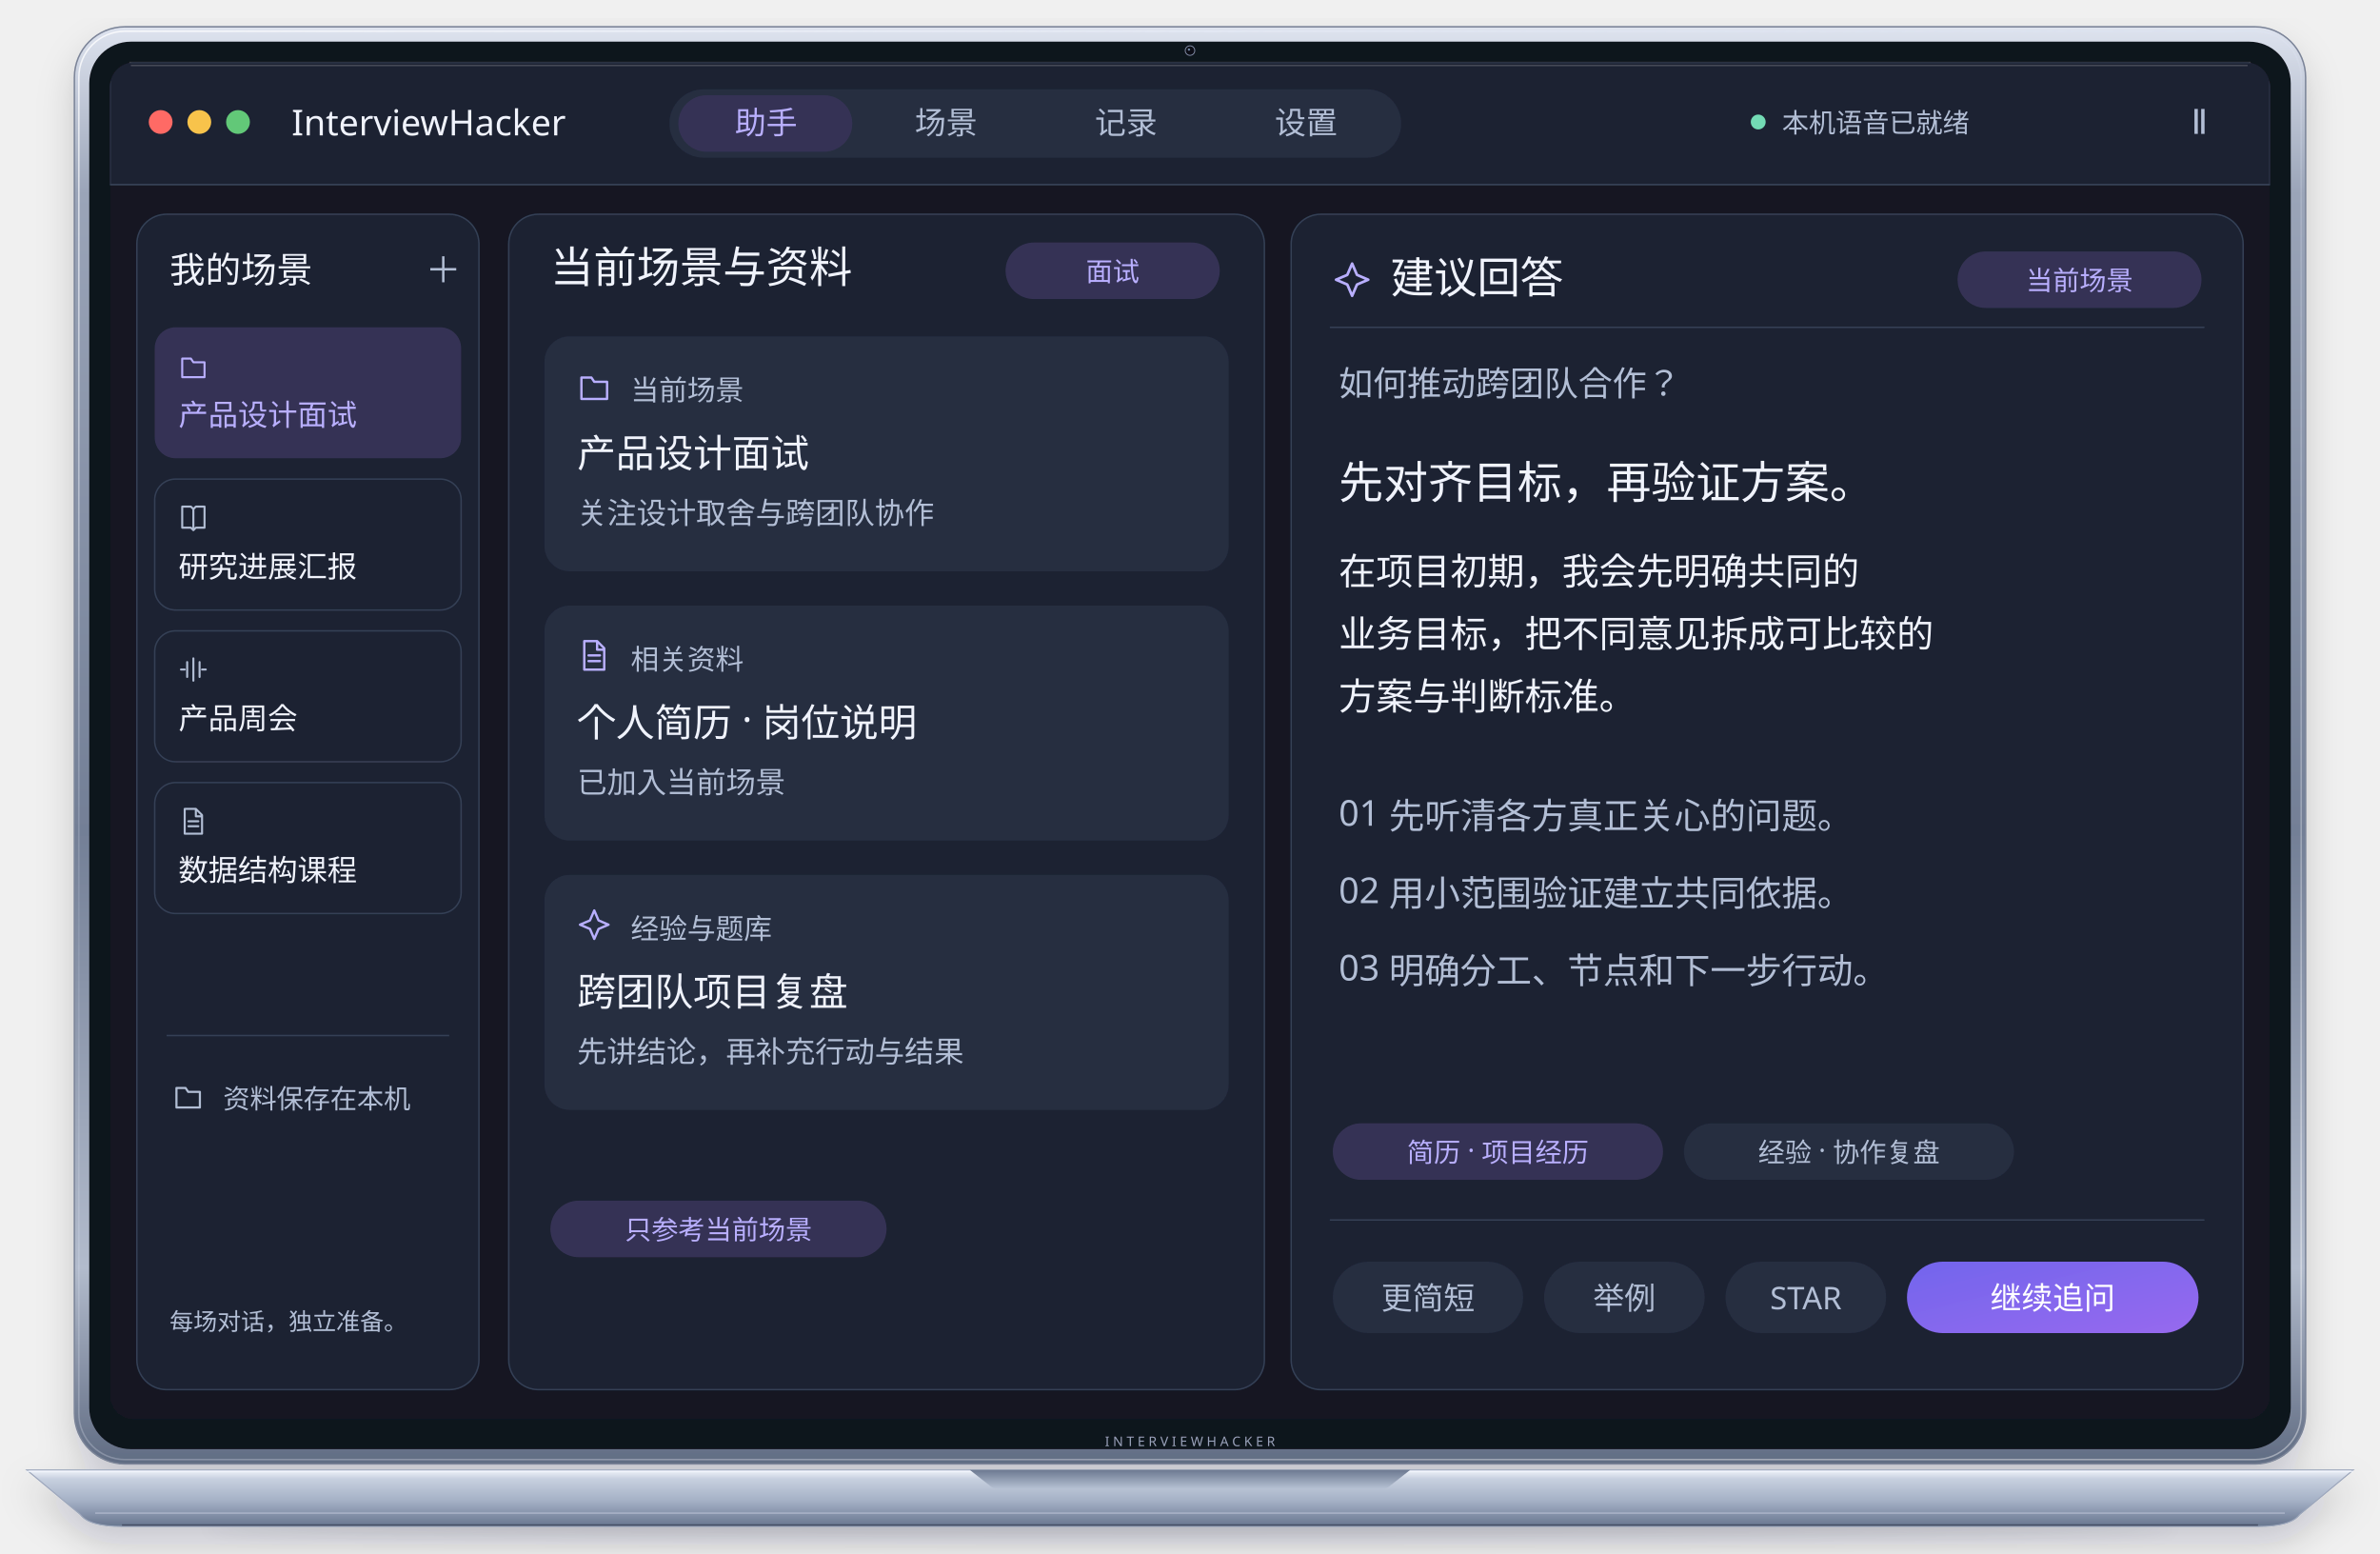
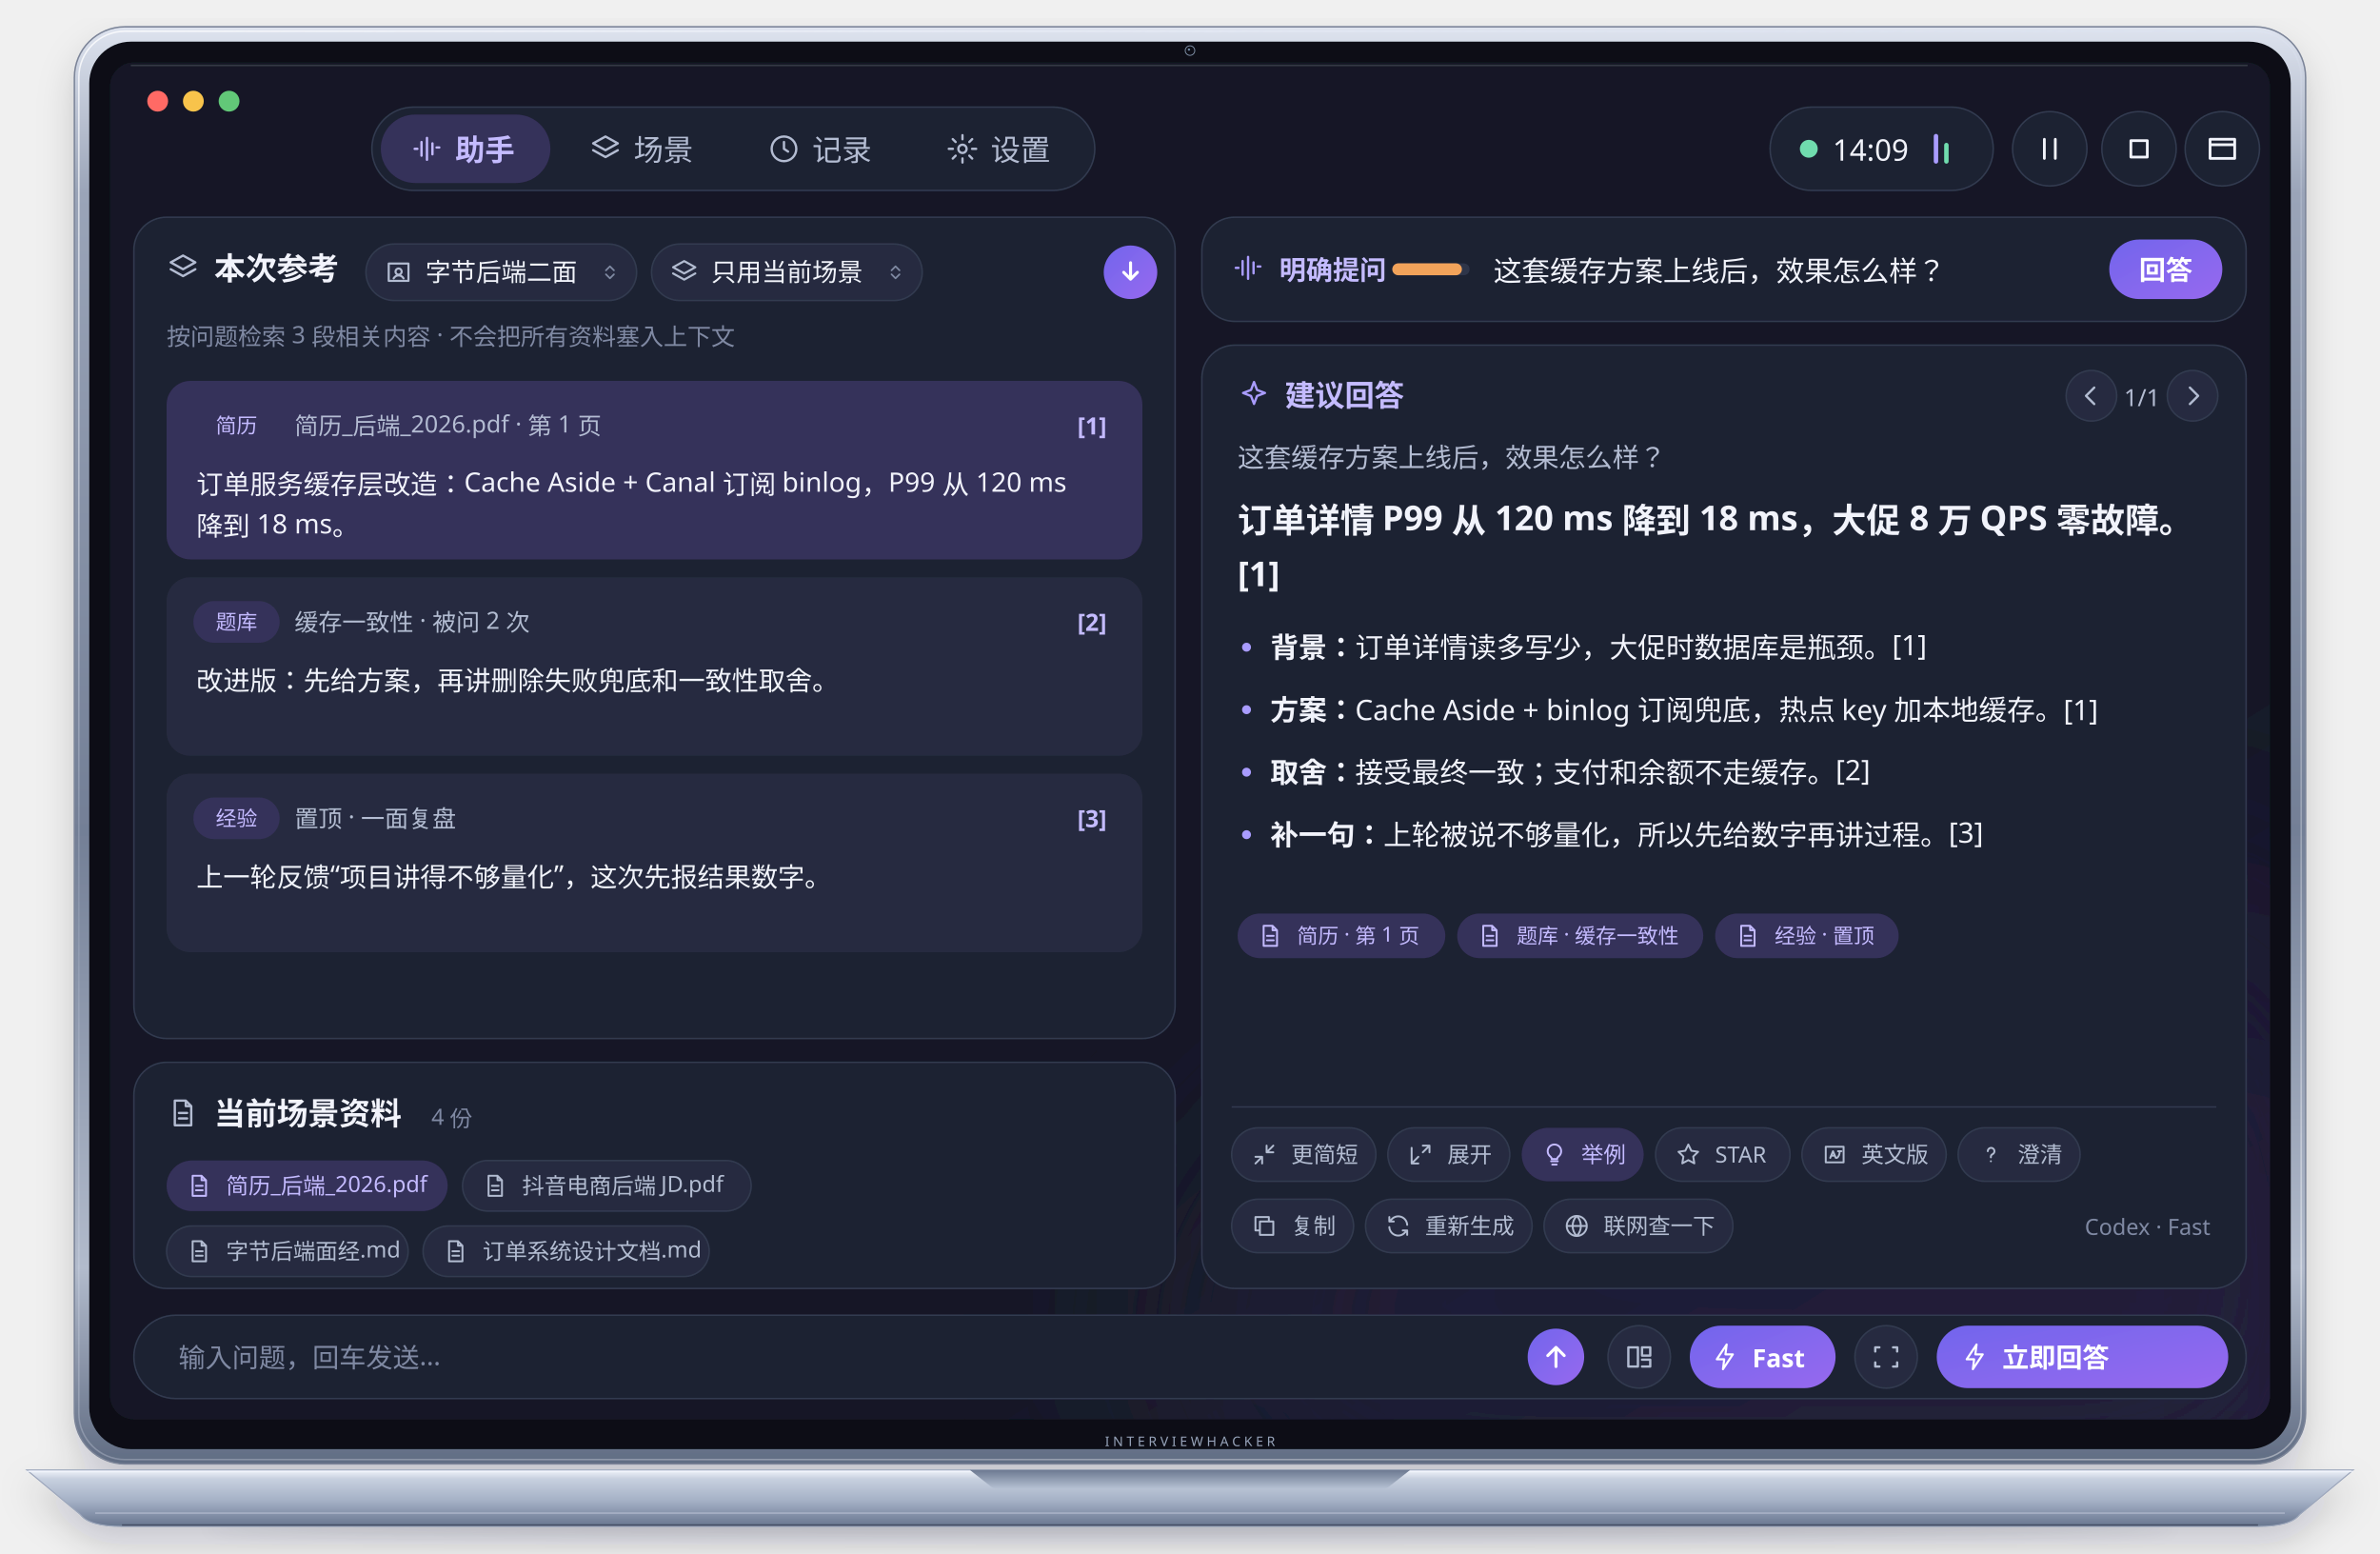
<svg xmlns="http://www.w3.org/2000/svg" width="1600" height="1044" viewBox="0 0 1600 1044" fill="none">
  <defs>
    <linearGradient id="accent" x1="0" y1="0" x2="1" y2="1">
      <stop stop-color="#7265ed" />
      <stop offset="1" stop-color="#9769ee" />
+     </linearGradient>
+     <linearGradient id="canvas" x1="0" y1="0" x2="1" y2="1">
+       <stop stop-color="#151926" />
+       <stop offset=".7" stop-color="#151926" />
+       <stop offset="1" stop-color="#221d3a" />
+     </linearGradient>
+     <linearGradient id="room" x1="0" y1="0" x2="1" y2="1">
+       <stop stop-color="#3a4258" />
+       <stop offset="1" stop-color="#1f2434" />
    </linearGradient>
    <linearGradient id="metal" x1="0" y1="0" x2="0" y2="1">
      <stop stop-color="#e1e6f1" />
      <stop offset=".12" stop-color="#9aa4b8" />
      <stop offset=".56" stop-color="#737f96" />
      <stop offset=".86" stop-color="#b2bbcc" />
      <stop offset="1" stop-color="#5d6980" />
    </linearGradient>
    <linearGradient id="rim-light" x1="0" y1="0" x2=".7" y2="1">
      <stop stop-color="#fff" stop-opacity=".8" />
      <stop offset=".42" stop-color="#e0e8fb" stop-opacity=".14" />
      <stop offset="1" stop-color="#fff" stop-opacity=".4" />
    </linearGradient>
    <linearGradient id="base" x1="0" y1="0" x2="0" y2="1">
      <stop stop-color="#f0f3fa" />
      <stop offset=".16" stop-color="#c7d0df" />
      <stop offset=".55" stop-color="#a4b0c5" />
      <stop offset="1" stop-color="#67758f" />
    </linearGradient>
    <linearGradient id="notch" x1="0" y1="0" x2="0" y2="1">
      <stop stop-color="#6c7991" />
      <stop offset="1" stop-color="#b8c3d5" />
    </linearGradient>
    <clipPath id="display">
      <rect x="74" y="42" width="1452" height="912" rx="16" />
    </clipPath>
    <filter id="device-shadow" x="-8%" y="-6%" width="116%" height="126%">
      <feDropShadow dx="0" dy="12" stdDeviation="12" flood-color="#0d1426" flood-opacity=".17" />
    </filter>
    <filter id="contact-shadow" x="-10%" y="-100%" width="120%" height="300%">
      <feGaussianBlur stdDeviation="6" />
    </filter>
+     <filter id="soft-glow" x="-50%" y="-50%" width="200%" height="200%">
+       <feGaussianBlur stdDeviation="90" />
+     </filter>
    <filter id="card-shadow" x="-20%" y="-20%" width="140%" height="160%">
-       <feDropShadow dx="0" dy="15" stdDeviation="17" flood-color="#0d1426" flood-opacity=".16" />
+       <feDropShadow dx="0" dy="18" stdDeviation="20" flood-color="#05070d" flood-opacity=".45" />
    </filter>
    <filter id="phone-shadow" x="-20%" y="-10%" width="140%" height="130%">
      <feDropShadow dx="0" dy="12" stdDeviation="10" flood-color="#0d1426" flood-opacity=".18" />
    </filter>
  </defs>
  <g font-family="'HarmonyOS Sans SC','PingFang SC','Microsoft YaHei',sans-serif" text-rendering="geometricPrecision">
    <ellipse cx="800" cy="1026" rx="660" ry="6" fill="#101626" opacity=".16" filter="url(#contact-shadow)" />
    <g filter="url(#device-shadow)">
      <rect x="50" y="18" width="1500" height="966" rx="34" fill="url(#metal)" stroke="#7b8498" />
      <rect x="53" y="21" width="1494" height="960" rx="31" fill="none" stroke="url(#rim-light)" />
-       <rect x="60" y="28" width="1480" height="946" rx="28" fill="#10131b" stroke="none" />
-       <path d="M87 42H1513" stroke="#bfc8db" stroke-opacity=".25" />
+       <rect x="60" y="28" width="1480" height="946" rx="28" fill="#0c0f16" stroke="none" />
      <circle cx="800" cy="34" r="3.2" fill="#090d15" stroke="#8491aa" stroke-width=".6" />
      <circle cx="799.3" cy="33.3" r=".8" fill="#7186a5" />
      <g clip-path="url(#display)">
-         <rect x="74" y="42" width="1452" height="912" rx="16" fill="#121723" stroke="none" />
-         <rect x="74" y="42" width="1452" height="82" rx="0" fill="#1c2232" stroke="#343f55" />
-         <path d="M74 124H1526" stroke="#343f55" />
-         <circle cx="108" cy="82" r="8" fill="#ff6a65" />
-         <circle cx="134" cy="82" r="8" fill="#f8c34b" />
-         <circle cx="160" cy="82" r="8" fill="#62c878" />
-         <text x="196" y="91" font-size="24" font-weight="500" fill="#f0f3fc">InterviewHacker</text>
-         <rect x="450" y="60" width="492" height="46" rx="23" fill="#252d40" stroke="none" />
-         <rect x="456" y="64" width="117" height="38" rx="19" fill="#353254" stroke="none" />
-         <text x="515" y="90" font-size="21" font-weight="500" fill="#b9afff" text-anchor="middle">助手</text>
-         <text x="636" y="90" font-size="21" font-weight="500" fill="#b2bed5" text-anchor="middle">场景</text>
-         <text x="757" y="90" font-size="21" font-weight="500" fill="#b2bed5" text-anchor="middle">记录</text>
-         <text x="878" y="90" font-size="21" font-weight="500" fill="#b2bed5" text-anchor="middle">设置</text>
-         <circle cx="1182" cy="82" r="5" fill="#73dbb5" />
-         <text x="1198" y="89" font-size="18" font-weight="400" fill="#b2bed5">本机语音已就绪</text>
-         <text x="1473" y="90" font-size="23" font-weight="400" fill="#b2bed5">Ⅱ</text>
-         <rect x="92" y="144" width="230" height="790" rx="20" fill="#1c2232" stroke="#343f55" />
-         <text x="114" y="190" font-size="24" font-weight="500" fill="#f0f3fc">我的场景</text>
-         <text x="286" y="190" font-size="24" font-weight="400" fill="#b2bed5">＋</text>
-         <rect x="104" y="220" width="206" height="88" rx="14" fill="#353254" stroke="none" />
-         <g transform="translate(120 236) scale(0.8333333)" fill="none" stroke="#b9afff" stroke-width="1.65" stroke-linecap="round" stroke-linejoin="round">
-           <path d="M3 6h7l2 3h9v12H3z" />
-         </g>
-         <text x="120" y="286" font-size="20" font-weight="500" fill="#b9afff">产品设计面试</text>
-         <rect x="104" y="322" width="206" height="88" rx="14" fill="#1c2232" stroke="#343f55" />
-         <g transform="translate(120 338) scale(0.8333333)" fill="none" stroke="#b2bed5" stroke-width="1.65" stroke-linecap="round" stroke-linejoin="round">
-           <path d="M3 3h7l2 2 2-2h7v17h-7l-2 2-2-2H3zM12 5v17" />
-         </g>
-         <text x="120" y="388" font-size="20" font-weight="400" fill="#f0f3fc">研究进展汇报</text>
-         <rect x="104" y="424" width="206" height="88" rx="14" fill="#1c2232" stroke="#343f55" />
-         <g transform="translate(120 440) scale(0.8333333)" fill="none" stroke="#b2bed5" stroke-width="1.65" stroke-linecap="round" stroke-linejoin="round">
-           <path d="M2 12h3m2-6v12m5-15v18m5-15v12m2-6h3" />
-         </g>
-         <text x="120" y="490" font-size="20" font-weight="400" fill="#f0f3fc">产品周会</text>
-         <rect x="104" y="526" width="206" height="88" rx="14" fill="#1c2232" stroke="#343f55" />
-         <g transform="translate(120 542) scale(0.8333333)" fill="none" stroke="#b2bed5" stroke-width="1.65" stroke-linecap="round" stroke-linejoin="round">
-           <path d="M5 2h9l5 5v15H5zM14 2v6h5M8 12h8M8 16h8" />
-         </g>
-         <text x="120" y="592" font-size="20" font-weight="400" fill="#f0f3fc">数据结构课程</text>
-         <path d="M112 696H302" stroke="#343f55" />
-         <g transform="translate(116 726) scale(0.875)" fill="none" stroke="#b2bed5" stroke-width="1.65" stroke-linecap="round" stroke-linejoin="round">
-           <path d="M3 6h7l2 3h9v12H3z" />
-         </g>
-         <text x="150" y="745" font-size="18" font-weight="400" fill="#b2bed5">资料保存在本机</text>
-         <text x="114" y="894" font-size="16" font-weight="400" fill="#b2bed5">每场对话，独立准备。</text>
-         <rect x="342" y="144" width="508" height="790" rx="20" fill="#1c2232" stroke="#343f55" />
-         <rect x="868" y="144" width="640" height="790" rx="20" fill="#1c2232" stroke="#343f55" />
-         <text x="370" y="190" font-size="29" font-weight="500" fill="#f0f3fc">当前场景与资料</text>
-         <rect x="676" y="163" width="144" height="38" rx="19" fill="#353254" stroke="none" />
-         <text x="748" y="189" font-size="18" font-weight="500" fill="#b9afff" text-anchor="middle">面试</text>
-         <rect x="366" y="226" width="460" height="158" rx="17" fill="#252d40" stroke="none" />
-         <g transform="translate(388 248) scale(0.9583333)" fill="none" stroke="#b9afff" stroke-width="1.65" stroke-linecap="round" stroke-linejoin="round">
-           <path d="M3 6h7l2 3h9v12H3z" />
-         </g>
-         <text x="424" y="269" font-size="19" font-weight="400" fill="#b2bed5">当前场景</text>
-         <text x="388" y="314" font-size="26" font-weight="500" fill="#f0f3fc">产品设计面试</text>
-         <text x="388" y="352" font-size="20" font-weight="400" fill="#b2bed5">关注设计取舍与跨团队协作</text>
-         <rect x="366" y="407" width="460" height="158" rx="17" fill="#252d40" stroke="none" />
-         <g transform="translate(388 429) scale(0.9583333)" fill="none" stroke="#b9afff" stroke-width="1.65" stroke-linecap="round" stroke-linejoin="round">
-           <path d="M5 2h9l5 5v15H5zM14 2v6h5M8 12h8M8 16h8" />
-         </g>
-         <text x="424" y="450" font-size="19" font-weight="400" fill="#b2bed5">相关资料</text>
-         <text x="388" y="495" font-size="26" font-weight="500" fill="#f0f3fc">个人简历 · 岗位说明</text>
-         <text x="388" y="533" font-size="20" font-weight="400" fill="#b2bed5">已加入当前场景</text>
-         <rect x="366" y="588" width="460" height="158" rx="17" fill="#252d40" stroke="none" />
-         <g transform="translate(388 610) scale(0.9583333)" fill="none" stroke="#b9afff" stroke-width="1.65" stroke-linecap="round" stroke-linejoin="round">
-           <path d="m12 2 3 7 7 3-7 3-3 7-3-7-7-3 7-3z" />
-         </g>
-         <text x="424" y="631" font-size="19" font-weight="400" fill="#b2bed5">经验与题库</text>
-         <text x="388" y="676" font-size="26" font-weight="500" fill="#f0f3fc">跨团队项目复盘</text>
-         <text x="388" y="714" font-size="20" font-weight="400" fill="#b2bed5">先讲结论，再补充行动与结果</text>
-         <rect x="370" y="807" width="226" height="38" rx="19" fill="#353254" stroke="none" />
-         <text x="483" y="833" font-size="18" font-weight="500" fill="#b9afff" text-anchor="middle">只参考当前场景</text>
-         <g transform="translate(896 175) scale(1.083333)" fill="none" stroke="#b9afff" stroke-width="1.65" stroke-linecap="round" stroke-linejoin="round">
-           <path d="m12 2 3 7 7 3-7 3-3 7-3-7-7-3 7-3z" />
-         </g>
-         <text x="935" y="197" font-size="29" font-weight="500" fill="#f0f3fc">建议回答</text>
-         <rect x="1316" y="169" width="164" height="38" rx="19" fill="#353254" stroke="none" />
-         <text x="1398" y="195" font-size="18" font-weight="500" fill="#b9afff" text-anchor="middle">当前场景</text>
-         <path d="M894 220H1482" stroke="#343f55" />
-         <text x="900" y="266" font-size="23" font-weight="400" fill="#b2bed5">如何推动跨团队合作？</text>
-         <text x="900" y="335" font-size="30" font-weight="500" fill="#f0f3fc">先对齐目标，再验证方案。</text>
-         <text x="900" y="393" font-size="25" font-weight="400" fill="#f0f3fc">在项目初期，我会先明确共同的</text>
-         <text x="900" y="435" font-size="25" font-weight="400" fill="#f0f3fc">业务目标，把不同意见拆成可比较的</text>
-         <text x="900" y="477" font-size="25" font-weight="400" fill="#f0f3fc">方案与判断标准。</text>
-         <text x="900" y="555" font-size="24" font-weight="400" fill="#b2bed5">01   先听清各方真正关心的问题。</text>
-         <text x="900" y="607" font-size="24" font-weight="400" fill="#b2bed5">02   用小范围验证建立共同依据。</text>
-         <text x="900" y="659" font-size="24" font-weight="400" fill="#b2bed5">03   明确分工、节点和下一步行动。</text>
-         <rect x="896" y="755" width="222" height="38" rx="19" fill="#353254" stroke="none" />
-         <text x="1007" y="781" font-size="18" font-weight="500" fill="#b9afff" text-anchor="middle">简历 · 项目经历</text>
-         <rect x="1132" y="755" width="222" height="38" rx="19" fill="#252d40" stroke="none" />
-         <text x="1243" y="781" font-size="18" font-weight="500" fill="#b2bed5" text-anchor="middle">经验 · 协作复盘</text>
-         <path d="M894 820H1482" stroke="#343f55" />
-         <rect x="896" y="848" width="128" height="48" rx="24" fill="#252d40" stroke="none" />
-         <text x="960" y="880" font-size="21" font-weight="500" fill="#b2bed5" text-anchor="middle">更简短</text>
-         <rect x="1038" y="848" width="108" height="48" rx="24" fill="#252d40" stroke="none" />
-         <text x="1092" y="880" font-size="21" font-weight="500" fill="#b2bed5" text-anchor="middle">举例</text>
-         <rect x="1160" y="848" width="108" height="48" rx="24" fill="#252d40" stroke="none" />
-         <text x="1214" y="880" font-size="21" font-weight="500" fill="#b2bed5" text-anchor="middle">STAR</text>
-         <rect x="1282" y="848" width="196" height="48" rx="24" fill="url(#accent)" stroke="none" />
-         <text x="1380" y="880" font-size="21" font-weight="500" fill="#fff" text-anchor="middle">继续追问</text>
+         <rect x="74" y="42" width="1452" height="912" rx="16" fill="url(#canvas)" stroke="none" />
+         <ellipse cx="1300" cy="900" rx="520" ry="260" fill="#221d3a" opacity=".7" filter="url(#soft-glow)" />
+         <circle cx="106" cy="68" r="7" fill="#ff6a65" />
+         <circle cx="130" cy="68" r="7" fill="#f8c34b" />
+         <circle cx="154" cy="68" r="7" fill="#62c878" />
+         <rect x="250" y="72" width="486" height="56" rx="28" fill="#1d2232" stroke="#323a50" />
+         <rect x="256" y="77" width="114" height="46" rx="23" fill="#35305a" stroke="none" />
+         <g transform="translate(276 89) scale(0.92)" fill="none" stroke="#c4bbff" stroke-width="1.7" stroke-linecap="round" stroke-linejoin="round">
+           <path d="M3 12h2m3-5v10m4-13v16m4-12v8m3-5h2" />
+         </g>
+         <text x="306" y="108" font-size="20" font-weight="600" fill="#c4bbff">助手</text>
+         <g transform="translate(396 89) scale(0.92)" fill="none" stroke="#b3bcd2" stroke-width="1.7" stroke-linecap="round" stroke-linejoin="round">
+           <path d="m12 3 9 5-9 5-9-5zM3 13l9 5 9-5" />
+         </g>
+         <text x="426" y="108" font-size="20" font-weight="500" fill="#b3bcd2">场景</text>
+         <g transform="translate(516 89) scale(0.92)" fill="none" stroke="#b3bcd2" stroke-width="1.7" stroke-linecap="round" stroke-linejoin="round">
+           <path d="M12 7v5l3 2M21 12a9 9 0 1 1-18 0 9 9 0 0 1 18 0" />
+         </g>
+         <text x="546" y="108" font-size="20" font-weight="500" fill="#b3bcd2">记录</text>
+         <g transform="translate(636 89) scale(0.92)" fill="none" stroke="#b3bcd2" stroke-width="1.7" stroke-linecap="round" stroke-linejoin="round">
+           <path d="M12 9a3 3 0 1 0 0 6 3 3 0 0 0 0-6M12 2v3m0 14v3M2 12h3m14 0h3M4.9 4.9l2.1 2.1m10 10 2.1 2.1M4.9 19.1 7 17M17 7l2.1-2.1" />
+         </g>
+         <text x="666" y="108" font-size="20" font-weight="500" fill="#b3bcd2">设置</text>
+         <rect x="1190" y="72" width="150" height="56" rx="28" fill="#1d2232" stroke="#323a50" />
+         <circle cx="1216" cy="100" r="6" fill="#6fdcae" />
+         <text x="1232" y="108" font-size="20" font-weight="500" fill="#f1f3fb">14:09</text>
+         <rect x="1300" y="90" width="3" height="20" rx="1.5" fill="#a99cff" stroke="none" />
+         <rect x="1307" y="96" width="3" height="14" rx="1.5" fill="#6fdcae" stroke="none" />
+         <circle cx="1378" cy="100" r="25" fill="#1d2232" stroke="#323a50" />
+         <g transform="translate(1367 89) scale(0.92)" fill="none" stroke="#f1f3fb" stroke-width="2" stroke-linecap="round" stroke-linejoin="round">
+           <path d="M8 5v14M16 5v14" />
+         </g>
+         <circle cx="1438" cy="100" r="25" fill="#1d2232" stroke="#323a50" />
+         <g transform="translate(1427 89) scale(0.92)" fill="none" stroke="#f1f3fb" stroke-width="2" stroke-linecap="round" stroke-linejoin="round">
+           <path d="M6 6h12v12H6z" />
+         </g>
+         <circle cx="1494" cy="100" r="25" fill="#1d2232" stroke="#323a50" />
+         <g transform="translate(1483 89) scale(0.92)" fill="none" stroke="#f1f3fb" stroke-width="2" stroke-linecap="round" stroke-linejoin="round">
+           <path d="M3 5h18v14H3zM3 9h18" />
+         </g>
+         <rect x="90" y="146" width="700" height="552" rx="22" fill="#1d2232" stroke="#323a50" />
+         <g transform="translate(112 169) scale(0.92)" fill="none" stroke="#b3bcd2" stroke-width="1.7" stroke-linecap="round" stroke-linejoin="round">
+           <path d="m12 3 9 5-9 5-9-5zM3 13l9 5 9-5" />
+         </g>
+         <text x="144" y="188" font-size="21" font-weight="600" fill="#f1f3fb">本次参考</text>
+         <rect x="246" y="164" width="182" height="38" rx="19" fill="#262c3f" stroke="#323a50" />
+         <g transform="translate(258 173) scale(0.83)" fill="none" stroke="#b3bcd2" stroke-width="1.7" stroke-linecap="round" stroke-linejoin="round">
+           <path d="M4 5h16v14H4zM12 9a2.5 2.5 0 1 0 0 5 2.5 2.5 0 0 0 0-5M8 17c1-1.6 2.3-2.4 4-2.4s3 .8 4 2.4" />
+         </g>
+         <text x="286" y="189" font-size="17" font-weight="500" fill="#f1f3fb">字节后端二面</text>
+         <g transform="translate(402 175) scale(0.67)" fill="none" stroke="#7f89a3" stroke-width="1.7" stroke-linecap="round" stroke-linejoin="round">
+           <path d="m8 10 4-4 4 4M8 14l4 4 4-4" />
+         </g>
+         <rect x="438" y="164" width="182" height="38" rx="19" fill="#262c3f" stroke="#323a50" />
+         <g transform="translate(450 173) scale(0.83)" fill="none" stroke="#b3bcd2" stroke-width="1.7" stroke-linecap="round" stroke-linejoin="round">
+           <path d="m12 3 9 5-9 5-9-5zM3 13l9 5 9-5" />
+         </g>
+         <text x="478" y="189" font-size="17" font-weight="500" fill="#f1f3fb">只用当前场景</text>
+         <g transform="translate(594 175) scale(0.67)" fill="none" stroke="#7f89a3" stroke-width="1.7" stroke-linecap="round" stroke-linejoin="round">
+           <path d="m8 10 4-4 4 4M8 14l4 4 4-4" />
+         </g>
+         <circle cx="760" cy="183" r="18" fill="url(#accent)" />
+         <g transform="translate(749 172) scale(0.92)" fill="none" stroke="#fff" stroke-width="2.2" stroke-linecap="round" stroke-linejoin="round">
+           <path d="M12 5v12m-5-5 5 5 5-5" />
+         </g>
+         <text x="112" y="232" font-size="16" font-weight="400" fill="#7f89a3">按问题检索 3 段相关内容 · 不会把所有资料塞入上下文</text>
+         <rect x="112" y="256" width="656" height="120" rx="16" fill="#35305a" stroke="none" />
+         <rect x="130" y="272" width="58" height="28" rx="14" fill="#35305a" stroke="none" />
+         <text x="159" y="291.04" font-size="14" font-weight="500" fill="#c4bbff" text-anchor="middle">简历</text>
+         <text x="198" y="292" font-size="16" font-weight="500" fill="#b3bcd2">简历_后端_2026.pdf · 第 1 页</text>
+         <text x="744" y="292" font-size="16" font-weight="600" fill="#c4bbff" text-anchor="end">[1]</text>
+         <text x="132" y="332" font-size="18" fill="#f1f3fb" font-weight="400">订单服务缓存层改造：Cache Aside + Canal 订阅 binlog，P99 从 120 ms </text>
+         <text x="132" y="360" font-size="18" fill="#f1f3fb" font-weight="400">降到 18 ms。</text>
+         <rect x="112" y="388" width="656" height="120" rx="16" fill="#262c3f" stroke="none" />
+         <rect x="130" y="404" width="58" height="28" rx="14" fill="#35305a" stroke="none" />
+         <text x="159" y="423.04" font-size="14" font-weight="500" fill="#c4bbff" text-anchor="middle">题库</text>
+         <text x="198" y="424" font-size="16" font-weight="500" fill="#b3bcd2">缓存一致性 · 被问 2 次</text>
+         <text x="744" y="424" font-size="16" font-weight="600" fill="#c4bbff" text-anchor="end">[2]</text>
+         <text x="132" y="464" font-size="18" fill="#f1f3fb" font-weight="400">改进版：先给方案，再讲删除失败兜底和一致性取舍。</text>
+         <rect x="112" y="520" width="656" height="120" rx="16" fill="#262c3f" stroke="none" />
+         <rect x="130" y="536" width="58" height="28" rx="14" fill="#35305a" stroke="none" />
+         <text x="159" y="555.04" font-size="14" font-weight="500" fill="#c4bbff" text-anchor="middle">经验</text>
+         <text x="198" y="556" font-size="16" font-weight="500" fill="#b3bcd2">置顶 · 一面复盘</text>
+         <text x="744" y="556" font-size="16" font-weight="600" fill="#c4bbff" text-anchor="end">[3]</text>
+         <text x="132" y="596" font-size="18" fill="#f1f3fb" font-weight="400">上一轮反馈“项目讲得不够量化”，这次先报结果数字。</text>
+         <rect x="90" y="714" width="700" height="152" rx="22" fill="#1d2232" stroke="#323a50" />
+         <g transform="translate(112 737) scale(0.92)" fill="none" stroke="#b3bcd2" stroke-width="1.7" stroke-linecap="round" stroke-linejoin="round">
+           <path d="M6 3h8l4 4v14H6zM14 3v4h4M9 12h6M9 16h6" />
+         </g>
+         <text x="144" y="756" font-size="21" font-weight="600" fill="#f1f3fb">当前场景资料</text>
+         <text x="290" y="756" font-size="15" font-weight="400" fill="#7f89a3">4 份</text>
+         <rect x="112" y="780" width="188.95" height="34" rx="17" fill="#35305a" stroke="none" />
+         <g transform="translate(125 788) scale(0.75)" fill="none" stroke="#c4bbff" stroke-width="1.7" stroke-linecap="round" stroke-linejoin="round">
+           <path d="M6 3h8l4 4v14H6zM14 3v4h4M9 12h6M9 16h6" />
+         </g>
+         <text x="152" y="802.4" font-size="15" font-weight="500" fill="#c4bbff">简历_后端_2026.pdf</text>
+         <rect x="310.95" y="780" width="194.05" height="34" rx="17" fill="#262c3f" stroke="#323a50" />
+         <g transform="translate(323.95 788) scale(0.75)" fill="none" stroke="#b3bcd2" stroke-width="1.7" stroke-linecap="round" stroke-linejoin="round">
+           <path d="M6 3h8l4 4v14H6zM14 3v4h4M9 12h6M9 16h6" />
+         </g>
+         <text x="350.95" y="802.4" font-size="15" font-weight="500" fill="#b3bcd2">抖音电商后端 JD.pdf</text>
+         <rect x="112" y="824" width="162.4" height="34" rx="17" fill="#262c3f" stroke="#323a50" />
+         <g transform="translate(125 832) scale(0.75)" fill="none" stroke="#b3bcd2" stroke-width="1.7" stroke-linecap="round" stroke-linejoin="round">
+           <path d="M6 3h8l4 4v14H6zM14 3v4h4M9 12h6M9 16h6" />
+         </g>
+         <text x="152" y="846.4" font-size="15" font-weight="500" fill="#b3bcd2">字节后端面经.md</text>
+         <rect x="284.4" y="824" width="192.4" height="34" rx="17" fill="#262c3f" stroke="#323a50" />
+         <g transform="translate(297.4 832) scale(0.75)" fill="none" stroke="#b3bcd2" stroke-width="1.7" stroke-linecap="round" stroke-linejoin="round">
+           <path d="M6 3h8l4 4v14H6zM14 3v4h4M9 12h6M9 16h6" />
+         </g>
+         <text x="324.4" y="846.4" font-size="15" font-weight="500" fill="#b3bcd2">订单系统设计文档.md</text>
+         <rect x="808" y="146" width="702" height="70" rx="22" fill="#1d2232" stroke="#323a50" />
+         <g transform="translate(828 169) scale(0.92)" fill="none" stroke="#a99cff" stroke-width="1.7" stroke-linecap="round" stroke-linejoin="round">
+           <path d="M3 12h2m3-5v10m4-13v16m4-12v8m3-5h2" />
+         </g>
+         <text x="860" y="188" font-size="18" font-weight="600" fill="#c4bbff">明确提问</text>
+         <rect x="936" y="177" width="52" height="8" rx="4" fill="#2d3449" stroke="none" />
+         <rect x="936" y="177" width="46.8" height="8" rx="4" fill="#f2a35a" stroke="none" />
+         <text x="1004" y="189" font-size="19" font-weight="500" fill="#f1f3fb">这套缓存方案上线后，效果怎么样？</text>
+         <rect x="1418" y="161" width="76" height="40" rx="20" fill="url(#accent)" stroke="none" />
+         <text x="1456" y="188" font-size="18" font-weight="600" fill="#fff" text-anchor="middle">回答</text>
+         <rect x="808" y="232" width="702" height="634" rx="22" fill="#1d2232" stroke="#323a50" />
+         <g transform="translate(832 254) scale(0.92)" fill="none" stroke="#a99cff" stroke-width="1.7" stroke-linecap="round" stroke-linejoin="round">
+           <path d="m12 3 2.2 5.8L20 11l-5.8 2.2L12 19l-2.2-5.8L4 11l5.8-2.2z" />
+         </g>
+         <text x="864" y="273" font-size="20" font-weight="600" fill="#c4bbff">建议回答</text>
+         <circle cx="1406" cy="266" r="17" fill="#262c3f" stroke="#323a50" />
+         <g transform="translate(1395 255) scale(0.92)" fill="none" stroke="#b3bcd2" stroke-width="1.7" stroke-linecap="round" stroke-linejoin="round">
+           <path d="m14 6-6 6 6 6" />
+         </g>
+         <text x="1440" y="273" font-size="16" font-weight="500" fill="#b3bcd2" text-anchor="middle">1/1</text>
+         <circle cx="1474" cy="266" r="17" fill="#262c3f" stroke="#323a50" />
+         <g transform="translate(1463 255) scale(0.92)" fill="none" stroke="#b3bcd2" stroke-width="1.7" stroke-linecap="round" stroke-linejoin="round">
+           <path d="m10 6 6 6-6 6" />
+         </g>
+         <text x="832" y="314" font-size="18" fill="#b3bcd2" font-weight="400">这套缓存方案上线后，效果怎么样？</text>
+         <text x="832" y="358" font-size="23" fill="#f1f3fb" font-weight="400">
+           <tspan font-weight="600" fill="#f1f3fb">订单详情 P99 从 120 ms 降到 18 ms，大促 8 万 QPS 零故障。</tspan>
+         </text>
+         <text x="832" y="394" font-size="23" fill="#f1f3fb" font-weight="400">
+           <tspan font-weight="600" fill="#f1f3fb">[1]</tspan>
+         </text>
+         <circle cx="838" cy="435" r="3" fill="#a99cff" />
+         <text x="854" y="442" font-size="19" fill="#f1f3fb" font-weight="400">
+           <tspan font-weight="600" fill="#f1f3fb">背景：</tspan>订单详情读多写少，大促时数据库是瓶颈。[1]</text>
+         <circle cx="838" cy="477" r="3" fill="#a99cff" />
+         <text x="854" y="484" font-size="19" fill="#f1f3fb" font-weight="400">
+           <tspan font-weight="600" fill="#f1f3fb">方案：</tspan>Cache Aside + binlog 订阅兜底，热点 key 加本地缓存。[1]</text>
+         <circle cx="838" cy="519" r="3" fill="#a99cff" />
+         <text x="854" y="526" font-size="19" fill="#f1f3fb" font-weight="400">
+           <tspan font-weight="600" fill="#f1f3fb">取舍：</tspan>接受最终一致；支付和余额不走缓存。[2]</text>
+         <circle cx="838" cy="561" r="3" fill="#a99cff" />
+         <text x="854" y="568" font-size="19" fill="#f1f3fb" font-weight="400">
+           <tspan font-weight="600" fill="#f1f3fb">补一句：</tspan>上轮被说不够量化，所以先给数字再讲过程。[3]</text>
+         <rect x="832" y="614" width="139.64" height="30" rx="15" fill="#35305a" stroke="none" />
+         <g transform="translate(845 620) scale(0.75)" fill="none" stroke="#c4bbff" stroke-width="1.7" stroke-linecap="round" stroke-linejoin="round">
+           <path d="M6 3h8l4 4v14H6zM14 3v4h4M9 12h6M9 16h6" />
+         </g>
+         <text x="872" y="634.04" font-size="14" font-weight="500" fill="#c4bbff">简历 · 第 1 页</text>
+         <rect x="979.64" y="614" width="165.4" height="30" rx="15" fill="#35305a" stroke="none" />
+         <g transform="translate(992.64 620) scale(0.75)" fill="none" stroke="#c4bbff" stroke-width="1.7" stroke-linecap="round" stroke-linejoin="round">
+           <path d="M6 3h8l4 4v14H6zM14 3v4h4M9 12h6M9 16h6" />
+         </g>
+         <text x="1019.64" y="634.04" font-size="14" font-weight="500" fill="#c4bbff">题库 · 缓存一致性</text>
+         <rect x="1153.04" y="614" width="123.4" height="30" rx="15" fill="#35305a" stroke="none" />
+         <g transform="translate(1166.04 620) scale(0.75)" fill="none" stroke="#c4bbff" stroke-width="1.7" stroke-linecap="round" stroke-linejoin="round">
+           <path d="M6 3h8l4 4v14H6zM14 3v4h4M9 12h6M9 16h6" />
+         </g>
+         <text x="1193.04" y="634.04" font-size="14" font-weight="500" fill="#c4bbff">经验 · 置顶</text>
+         <path d="M828 744L1490 744" stroke="#323a50" />
+         <rect x="828" y="758" width="97" height="36" rx="18" fill="#262c3f" stroke="#323a50" />
+         <g transform="translate(841 767) scale(0.75)" fill="none" stroke="#b3bcd2" stroke-width="1.7" stroke-linecap="round" stroke-linejoin="round">
+           <path d="M4 14h6v6M20 10h-6V4M14 10l6-6M4 20l6-6" />
+         </g>
+         <text x="868" y="781.4" font-size="15" font-weight="500" fill="#b3bcd2">更简短</text>
+         <rect x="933" y="758" width="82" height="36" rx="18" fill="#262c3f" stroke="#323a50" />
+         <g transform="translate(946 767) scale(0.75)" fill="none" stroke="#b3bcd2" stroke-width="1.7" stroke-linecap="round" stroke-linejoin="round">
+           <path d="M14 4h6v6M10 20H4v-14M20 4l-6 6M4 20l6-6" />
+         </g>
+         <text x="973" y="781.4" font-size="15" font-weight="500" fill="#b3bcd2">展开</text>
+         <rect x="1023" y="758" width="82" height="36" rx="18" fill="#35305a" stroke="none" />
+         <g transform="translate(1036 767) scale(0.75)" fill="none" stroke="#c4bbff" stroke-width="1.7" stroke-linecap="round" stroke-linejoin="round">
+           <path d="M9 18h6M10 21h4M12 3a6 6 0 0 0-3.5 10.9c.6.5 1 1.2 1 2.1h5c0-.9.4-1.6 1-2.1A6 6 0 0 0 12 3" />
+         </g>
+         <text x="1063" y="781.4" font-size="15" font-weight="500" fill="#c4bbff">举例</text>
+         <rect x="1113" y="758" width="90.4" height="36" rx="18" fill="#262c3f" stroke="#323a50" />
+         <g transform="translate(1126 767) scale(0.75)" fill="none" stroke="#b3bcd2" stroke-width="1.7" stroke-linecap="round" stroke-linejoin="round">
+           <path d="m12 3 2.7 5.6 6.1.9-4.4 4.3 1 6.1L12 17l-5.4 2.9 1-6.1-4.4-4.3 6.1-.9z" />
+         </g>
+         <text x="1153" y="781.4" font-size="15" font-weight="500" fill="#b3bcd2">STAR</text>
+         <rect x="1211.4" y="758" width="97" height="36" rx="18" fill="#262c3f" stroke="#323a50" />
+         <g transform="translate(1224.4 767) scale(0.75)" fill="none" stroke="#b3bcd2" stroke-width="1.7" stroke-linecap="round" stroke-linejoin="round">
+           <path d="M4 5h16v14H4zM8 15l2.5-6 2.5 6M8.8 13h3.4M15 9h3M16.5 9c0 3-1 5-2.5 6" />
+         </g>
+         <text x="1251.4" y="781.4" font-size="15" font-weight="500" fill="#b3bcd2">英文版</text>
+         <rect x="1316.4" y="758" width="82" height="36" rx="18" fill="#262c3f" stroke="#323a50" />
+         <g transform="translate(1329.4 767) scale(0.75)" fill="none" stroke="#b3bcd2" stroke-width="1.7" stroke-linecap="round" stroke-linejoin="round">
+           <path d="M9.2 9a3 3 0 1 1 4.3 2.7c-.9.4-1.5 1.2-1.5 2.2v.6M12 18h.01" />
+         </g>
+         <text x="1356.4" y="781.4" font-size="15" font-weight="500" fill="#b3bcd2">澄清</text>
+         <rect x="828" y="806" width="82" height="36" rx="18" fill="#262c3f" stroke="#323a50" />
+         <g transform="translate(841 815) scale(0.75)" fill="none" stroke="#b3bcd2" stroke-width="1.7" stroke-linecap="round" stroke-linejoin="round">
+           <path d="M8 8h12v12H8zM16 8V4H4v12h4" />
+         </g>
+         <text x="868" y="829.4" font-size="15" font-weight="500" fill="#b3bcd2">复制</text>
+         <rect x="918" y="806" width="112" height="36" rx="18" fill="#262c3f" stroke="#323a50" />
+         <g transform="translate(931 815) scale(0.75)" fill="none" stroke="#b3bcd2" stroke-width="1.7" stroke-linecap="round" stroke-linejoin="round">
+           <path d="M20 11a8 8 0 0 0-14-4.9L4 8M4 4v4h4M4 13a8 8 0 0 0 14 4.9L20 16m0 4v-4h-4" />
+         </g>
+         <text x="958" y="829.4" font-size="15" font-weight="500" fill="#b3bcd2">重新生成</text>
+         <rect x="1038" y="806" width="127" height="36" rx="18" fill="#262c3f" stroke="#323a50" />
+         <g transform="translate(1051 815) scale(0.75)" fill="none" stroke="#b3bcd2" stroke-width="1.7" stroke-linecap="round" stroke-linejoin="round">
+           <path d="M21 12a9 9 0 1 1-18 0 9 9 0 0 1 18 0M3 12h18M12 3c2.5 2.6 3.7 5.6 3.7 9s-1.2 6.4-3.7 9c-2.5-2.6-3.7-5.6-3.7-9S9.5 5.6 12 3" />
+         </g>
+         <text x="1078" y="829.4" font-size="15" font-weight="500" fill="#b3bcd2">联网查一下</text>
+         <text x="1486" y="830" font-size="15" font-weight="400" fill="#7f89a3" text-anchor="end">Codex · Fast</text>
+         <rect x="90" y="884" width="1420" height="56" rx="28" fill="#1d2232" stroke="#323a50" />
+         <text x="120" y="919" font-size="18" font-weight="400" fill="#7f89a3">输入问题，回车发送…</text>
+         <circle cx="1046" cy="912" r="19" fill="url(#accent)" />
+         <g transform="translate(1035 901) scale(0.92)" fill="none" stroke="#fff" stroke-width="2.2" stroke-linecap="round" stroke-linejoin="round">
+           <path d="M12 19V5m-6 6 6-6 6 6" />
+         </g>
+         <circle cx="1102" cy="912" r="21" fill="#262c3f" stroke="#323a50" />
+         <g transform="translate(1091 901) scale(0.92)" fill="none" stroke="#b3bcd2" stroke-width="1.7" stroke-linecap="round" stroke-linejoin="round">
+           <path d="M4 5h7v14H4zM14 5h6v6h-6zM14 14h6v5h-6" />
+         </g>
+         <rect x="1136" y="891" width="98" height="42" rx="21" fill="url(#accent)" stroke="none" />
+         <g transform="translate(1150 902) scale(0.83)" fill="none" stroke="#fff" stroke-width="1.7" stroke-linecap="round" stroke-linejoin="round">
+           <path d="M13 2 5 14h6l-1 8 8-12h-6z" />
+         </g>
+         <text x="1178" y="919" font-size="17" font-weight="600" fill="#fff">Fast</text>
+         <circle cx="1268" cy="912" r="21" fill="#262c3f" stroke="#323a50" />
+         <g transform="translate(1257 901) scale(0.92)" fill="none" stroke="#b3bcd2" stroke-width="1.7" stroke-linecap="round" stroke-linejoin="round">
+           <path d="M4 8V5h3M17 5h3v3M20 16v3h-3M7 19H4v-3" />
+         </g>
+         <rect x="1302" y="891" width="196" height="42" rx="21" fill="url(#accent)" stroke="none" />
+         <g transform="translate(1318 902) scale(0.83)" fill="none" stroke="#fff" stroke-width="1.7" stroke-linecap="round" stroke-linejoin="round">
+           <path d="M13 2 5 14h6l-1 8 8-12h-6z" />
+         </g>
+         <text x="1346" y="919" font-size="18" font-weight="600" fill="#fff">立即回答</text>
      </g>
-       <path d="M88 44H1511" stroke="#fff" stroke-opacity=".18" />
+       <path d="M88 44H1511" stroke="#fff" stroke-opacity=".14" />
      <text x="800" y="972" font-size="9" font-weight="500" fill="#98a3ba" text-anchor="middle">I N T E R V I E W H A C K E R</text>
      <path d="M18 988H1582L1546 1018Q1540 1026 1518 1026H82Q60 1026 54 1018Z" fill="url(#base)" stroke="#9ca6bb" stroke-width=".8" />
      <path d="M18 989H1582" stroke="#f4f6fd" stroke-opacity=".8" />
      <path d="M652 988H948L934 999Q932 1001 926 1001H674Q668 1001 666 999Z" fill="url(#notch)" />
      <path d="M64 1017H1536" stroke="#f0f3fc" stroke-opacity=".34" />
      <path d="M82 1025H1518" stroke="#3a4356" stroke-opacity=".74" />
    </g>
  </g>
</svg>
